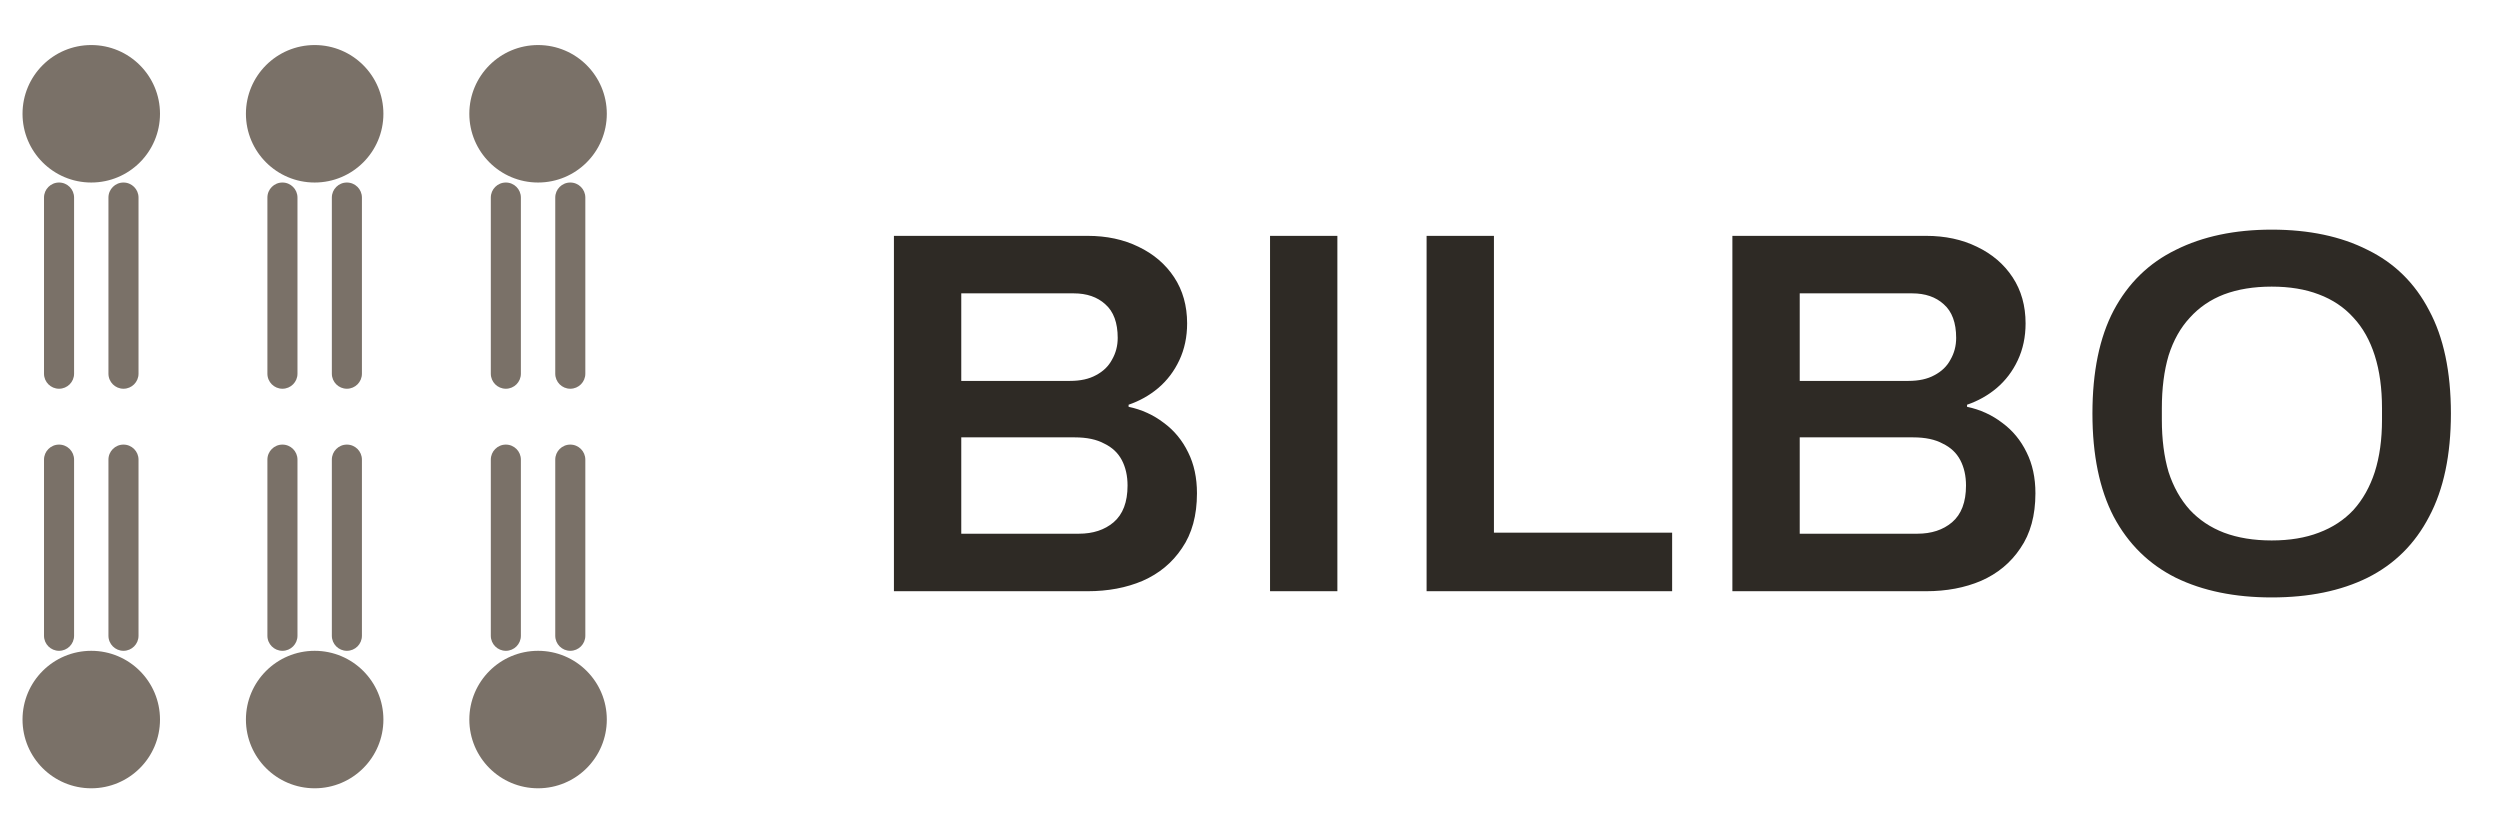
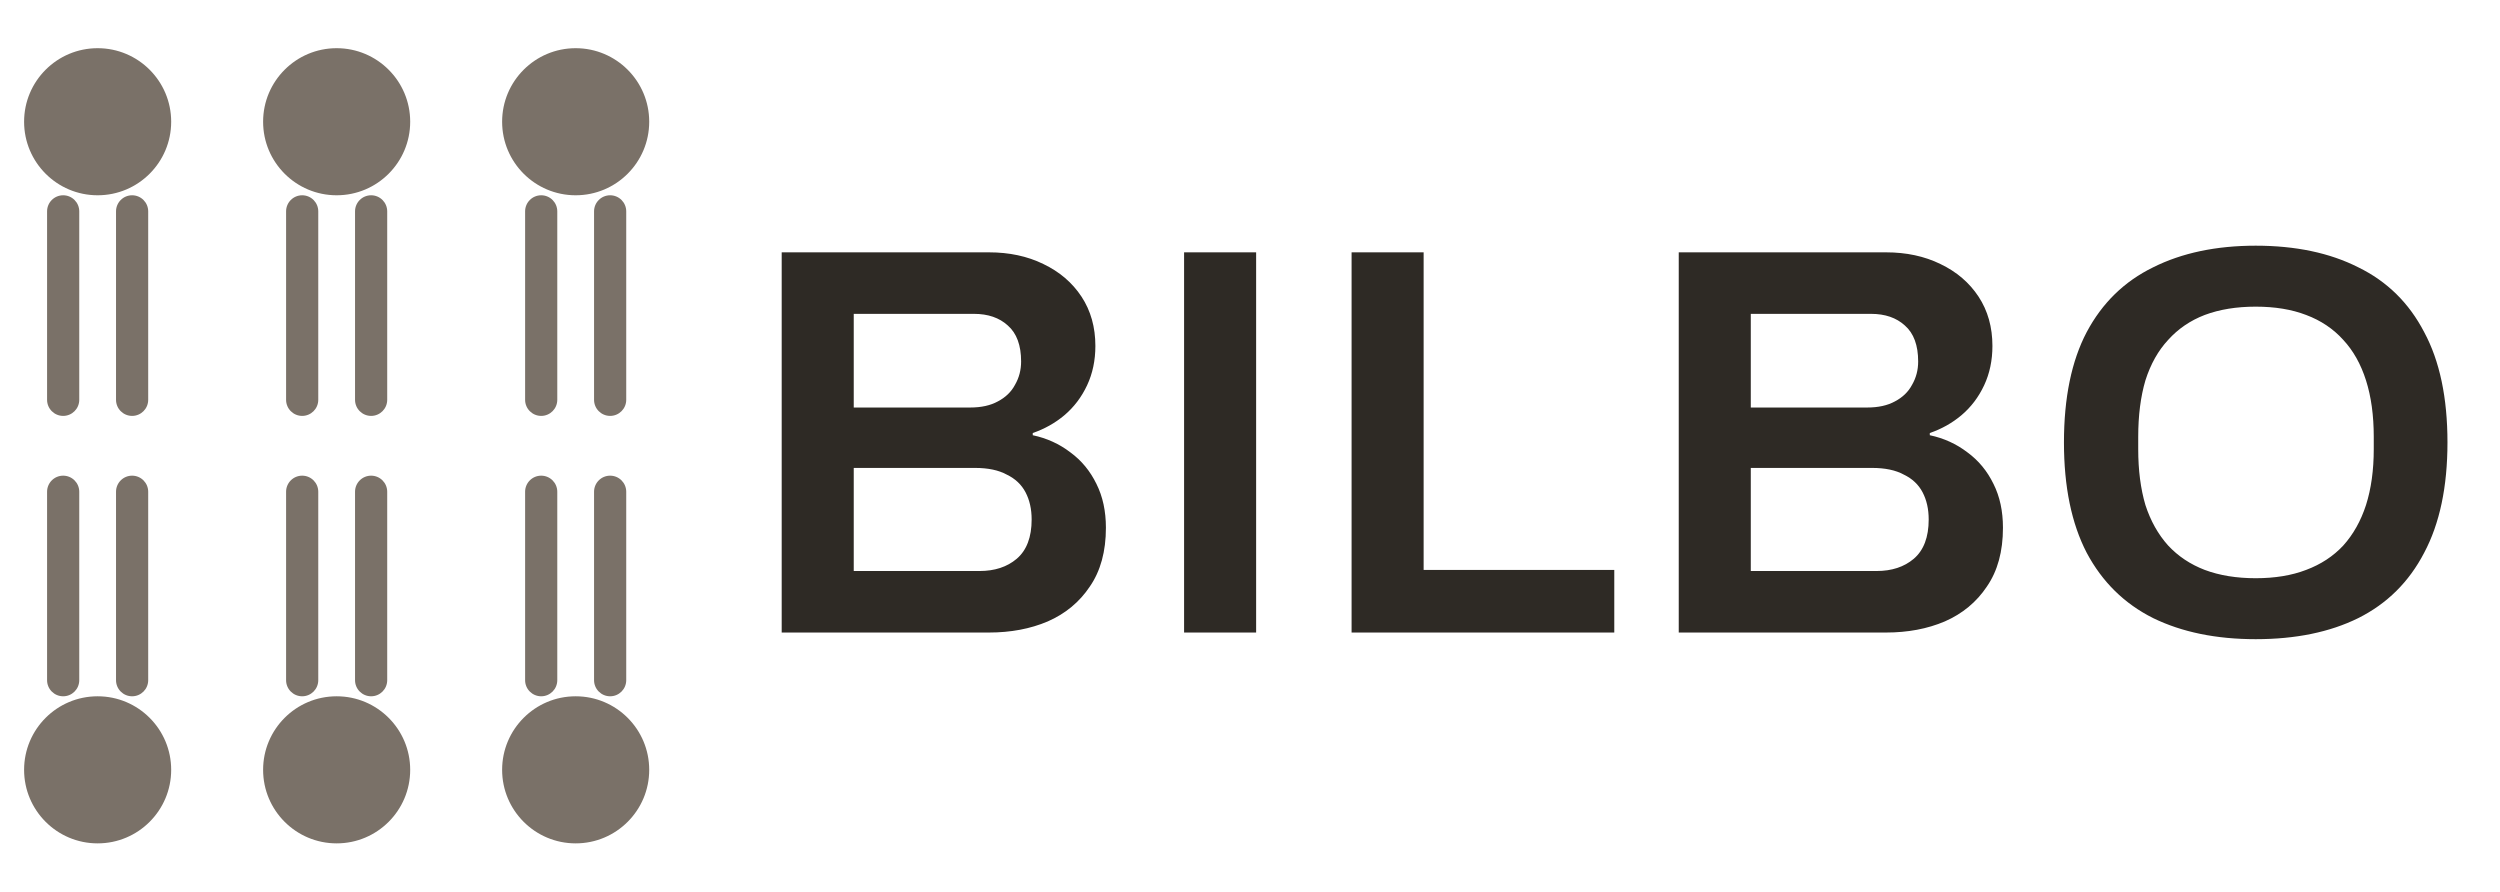
- <svg xmlns="http://www.w3.org/2000/svg" width="444" height="148" viewBox="0 0 444 148" fill="none">
+ <svg xmlns="http://www.w3.org/2000/svg" width="415" height="148" viewBox="0 0 415 148" fill="none">
  <g id="Export bilayer">
    <g id="bilbo-lockup-bilayer">
      <g id="Group">
        <circle id="Head" cx="16.208" cy="20.208" r="12.208" fill="#7A7168" />
        <rect id="Tail" x="7.815" y="32.416" width="5.341" height="36.624" rx="2.671" fill="#7A7168" />
        <rect id="Tail_2" x="19.26" y="32.416" width="5.341" height="36.624" rx="2.671" fill="#7A7168" />
        <circle id="Head_2" cx="16.208" cy="127.792" r="12.208" fill="#7A7168" />
        <rect id="Tail_3" x="7.815" y="78.96" width="5.341" height="36.624" rx="2.671" fill="#7A7168" />
        <rect id="Tail_4" x="19.26" y="78.96" width="5.341" height="36.624" rx="2.671" fill="#7A7168" />
        <circle id="Head_3" cx="55.884" cy="20.208" r="12.208" fill="#7A7168" />
        <rect id="Tail_5" x="47.491" y="32.416" width="5.341" height="36.624" rx="2.671" fill="#7A7168" />
        <rect id="Tail_6" x="58.936" y="32.416" width="5.341" height="36.624" rx="2.671" fill="#7A7168" />
        <circle id="Head_4" cx="55.884" cy="127.792" r="12.208" fill="#7A7168" />
        <rect id="Tail_7" x="47.491" y="78.96" width="5.341" height="36.624" rx="2.671" fill="#7A7168" />
        <rect id="Tail_8" x="58.936" y="78.96" width="5.341" height="36.624" rx="2.671" fill="#7A7168" />
        <circle id="Head_5" cx="95.561" cy="20.208" r="12.208" fill="#7A7168" />
        <rect id="Tail_9" x="87.168" y="32.416" width="5.341" height="36.624" rx="2.671" fill="#7A7168" />
        <rect id="Tail_10" x="98.613" y="32.416" width="5.341" height="36.624" rx="2.671" fill="#7A7168" />
        <circle id="Head_6" cx="95.561" cy="127.792" r="12.208" fill="#7A7168" />
        <rect id="Tail_11" x="87.168" y="78.96" width="5.341" height="36.624" rx="2.671" fill="#7A7168" />
        <rect id="Tail_12" x="98.613" y="78.96" width="5.341" height="36.624" rx="2.671" fill="#7A7168" />
      </g>
-       <path id="BILBO" d="M158.761 105V41.888H193.169C196.542 41.888 199.547 42.532 202.185 43.82C204.883 45.108 206.999 46.917 208.533 49.248C210.066 51.579 210.833 54.308 210.833 57.436C210.833 59.828 210.373 62.005 209.453 63.968C208.533 65.931 207.275 67.587 205.681 68.936C204.147 70.224 202.399 71.205 200.437 71.88V72.248C202.767 72.739 204.853 73.689 206.693 75.1C208.533 76.449 209.974 78.197 211.017 80.344C212.059 82.429 212.581 84.852 212.581 87.612C212.581 91.537 211.691 94.788 209.913 97.364C208.195 99.94 205.865 101.872 202.921 103.16C200.038 104.387 196.787 105 193.169 105H158.761ZM170.721 94.788H191.605C194.119 94.788 196.174 94.113 197.769 92.764C199.425 91.353 200.253 89.176 200.253 86.232C200.253 84.515 199.915 83.012 199.241 81.724C198.566 80.436 197.523 79.455 196.113 78.78C194.763 78.044 193.015 77.676 190.869 77.676H170.721V94.788ZM170.721 67.648H190.041C191.881 67.648 193.414 67.311 194.641 66.636C195.929 65.961 196.879 65.041 197.493 63.876C198.167 62.711 198.505 61.423 198.505 60.012C198.505 57.313 197.769 55.32 196.297 54.032C194.886 52.744 193.015 52.1 190.685 52.1H170.721V67.648ZM225.558 105V41.888H237.518V105H225.558ZM253.363 105V41.888H265.323V94.604H296.971V105H253.363ZM307.671 105V41.888H342.079C345.453 41.888 348.458 42.532 351.095 43.82C353.794 45.108 355.91 46.917 357.443 49.248C358.977 51.579 359.743 54.308 359.743 57.436C359.743 59.828 359.283 62.005 358.363 63.968C357.443 65.931 356.186 67.587 354.591 68.936C353.058 70.224 351.31 71.205 349.347 71.88V72.248C351.678 72.739 353.763 73.689 355.603 75.1C357.443 76.449 358.885 78.197 359.927 80.344C360.97 82.429 361.491 84.852 361.491 87.612C361.491 91.537 360.602 94.788 358.823 97.364C357.106 99.94 354.775 101.872 351.831 103.16C348.949 104.387 345.698 105 342.079 105H307.671ZM319.631 94.788H340.515C343.03 94.788 345.085 94.113 346.679 92.764C348.335 91.353 349.163 89.176 349.163 86.232C349.163 84.515 348.826 83.012 348.151 81.724C347.477 80.436 346.434 79.455 345.023 78.78C343.674 78.044 341.926 77.676 339.779 77.676H319.631V94.788ZM319.631 67.648H338.951C340.791 67.648 342.325 67.311 343.551 66.636C344.839 65.961 345.79 65.041 346.403 63.876C347.078 62.711 347.415 61.423 347.415 60.012C347.415 57.313 346.679 55.32 345.207 54.032C343.797 52.744 341.926 52.1 339.595 52.1H319.631V67.648ZM403.448 106.104C396.886 106.104 391.212 104.939 386.428 102.608C381.644 100.216 377.964 96.597 375.388 91.752C372.874 86.907 371.616 80.804 371.616 73.444C371.616 66.023 372.874 59.92 375.388 55.136C377.964 50.291 381.644 46.703 386.428 44.372C391.212 41.98 396.886 40.784 403.448 40.784C410.072 40.784 415.746 41.98 420.468 44.372C425.252 46.703 428.902 50.291 431.416 55.136C433.992 59.92 435.28 66.023 435.28 73.444C435.28 80.804 433.992 86.907 431.416 91.752C428.902 96.597 425.252 100.216 420.468 102.608C415.746 104.939 410.072 106.104 403.448 106.104ZM403.448 95.984C406.638 95.984 409.428 95.524 411.82 94.604C414.274 93.684 416.328 92.335 417.984 90.556C419.64 88.716 420.898 86.477 421.756 83.84C422.615 81.141 423.044 78.044 423.044 74.548V72.524C423.044 68.967 422.615 65.839 421.756 63.14C420.898 60.441 419.64 58.203 417.984 56.424C416.328 54.584 414.274 53.204 411.82 52.284C409.428 51.364 406.638 50.904 403.448 50.904C400.259 50.904 397.438 51.364 394.984 52.284C392.592 53.204 390.568 54.584 388.912 56.424C387.256 58.203 385.999 60.441 385.14 63.14C384.343 65.839 383.944 68.967 383.944 72.524V74.548C383.944 78.044 384.343 81.141 385.14 83.84C385.999 86.477 387.256 88.716 388.912 90.556C390.568 92.335 392.592 93.684 394.984 94.604C397.438 95.524 400.259 95.984 403.448 95.984Z" fill="#2E2A25" />
+       <path id="BILBO" d="M158.761 105V41.888H193.169C196.542 41.888 199.547 42.532 202.185 43.82C204.883 45.108 206.999 46.917 208.533 49.248C210.066 51.579 210.833 54.308 210.833 57.436C210.833 59.828 210.373 62.005 209.453 63.968C208.533 65.931 207.275 67.587 205.681 68.936C204.147 70.224 202.399 71.205 200.437 71.88V72.248C202.767 72.739 204.853 73.689 206.693 75.1C208.533 76.449 209.974 78.197 211.017 80.344C212.059 82.429 212.581 84.852 212.581 87.612C212.581 91.537 211.691 94.788 209.913 97.364C208.195 99.94 205.865 101.872 202.921 103.16C200.038 104.387 196.787 105 193.169 105H158.761ZM170.721 94.788H191.605C194.119 94.788 196.174 94.113 197.769 92.764C199.425 91.353 200.253 89.176 200.253 86.232C200.253 84.515 199.915 83.012 199.241 81.724C198.566 80.436 197.523 79.455 196.113 78.78C194.763 78.044 193.015 77.676 190.869 77.676H170.721V94.788ZM170.721 67.648H190.041C191.881 67.648 193.414 67.311 194.641 66.636C195.929 65.961 196.879 65.041 197.493 63.876C198.167 62.711 198.505 61.423 198.505 60.012C198.505 57.313 197.769 55.32 196.297 54.032C194.886 52.744 193.015 52.1 190.685 52.1H170.721V67.648ZM225.558 105V41.888H237.518V105H225.558ZM253.363 105V41.888H265.323V94.604H296.971V105H253.363ZM307.671 105V41.888H342.079C345.453 41.888 348.458 42.532 351.095 43.82C353.794 45.108 355.91 46.917 357.443 49.248C358.977 51.579 359.743 54.308 359.743 57.436C359.743 59.828 359.283 62.005 358.363 63.968C357.443 65.931 356.186 67.587 354.591 68.936C353.058 70.224 351.31 71.205 349.347 71.88V72.248C351.678 72.739 353.763 73.689 355.603 75.1C357.443 76.449 358.885 78.197 359.927 80.344C360.97 82.429 361.491 84.852 361.491 87.612C361.491 91.537 360.602 94.788 358.823 97.364C357.106 99.94 354.775 101.872 351.831 103.16C348.949 104.387 345.698 105 342.079 105H307.671ZM319.631 94.788H340.515C343.03 94.788 345.085 94.113 346.679 92.764C348.335 91.353 349.163 89.176 349.163 86.232C349.163 84.515 348.826 83.012 348.151 81.724C347.477 80.436 346.434 79.455 345.023 78.78C343.674 78.044 341.926 77.676 339.779 77.676H319.631V94.788ZM319.631 67.648H338.951C340.791 67.648 342.325 67.311 343.551 66.636C344.839 65.961 345.79 65.041 346.403 63.876C347.078 62.711 347.415 61.423 347.415 60.012C347.415 57.313 346.679 55.32 345.207 54.032C343.797 52.744 341.926 52.1 339.595 52.1H319.631V67.648ZM403.448 106.104C396.886 106.104 391.212 104.939 386.428 102.608C381.644 100.216 377.964 96.597 375.388 91.752C372.874 86.907 371.616 80.804 371.616 73.444C371.616 66.023 372.874 59.92 375.388 55.136C377.964 50.291 381.644 46.703 386.428 44.372C391.212 41.98 396.886 40.784 403.448 40.784C410.072 40.784 415.746 41.98 420.468 44.372C425.252 46.703 428.902 50.291 431.416 55.136C433.992 59.92 435.28 66.023 435.28 73.444C435.28 80.804 433.992 86.907 431.416 91.752C428.902 96.597 425.252 100.216 420.468 102.608C415.746 104.939 410.072 106.104 403.448 106.104ZM403.448 95.984C406.638 95.984 409.428 95.524 411.82 94.604C414.274 93.684 416.328 92.335 417.984 90.556C419.64 88.716 420.898 86.477 421.756 83.84C422.615 81.141 423.044 78.044 423.044 74.548V72.524C423.044 68.967 422.615 65.839 421.756 63.14C420.898 60.441 419.64 58.203 417.984 56.424C416.328 54.584 414.274 53.204 411.82 52.284C409.428 51.364 406.638 50.904 403.448 50.904C400.259 50.904 397.438 51.364 394.984 52.284C392.592 53.204 390.568 54.584 388.912 56.424C387.256 58.203 385.999 60.441 385.14 63.14C384.343 65.839 383.944 68.967 383.944 72.524V74.548C383.944 78.044 384.343 81.141 385.14 83.84C385.999 86.477 387.256 88.716 388.912 90.556C390.568 92.335 392.592 93.684 394.984 94.604C397.438 95.524 400.259 95.984 403.448 95.984Z" fill="#2E2A25" transform="translate(-29,0)" />
    </g>
  </g>
</svg>
